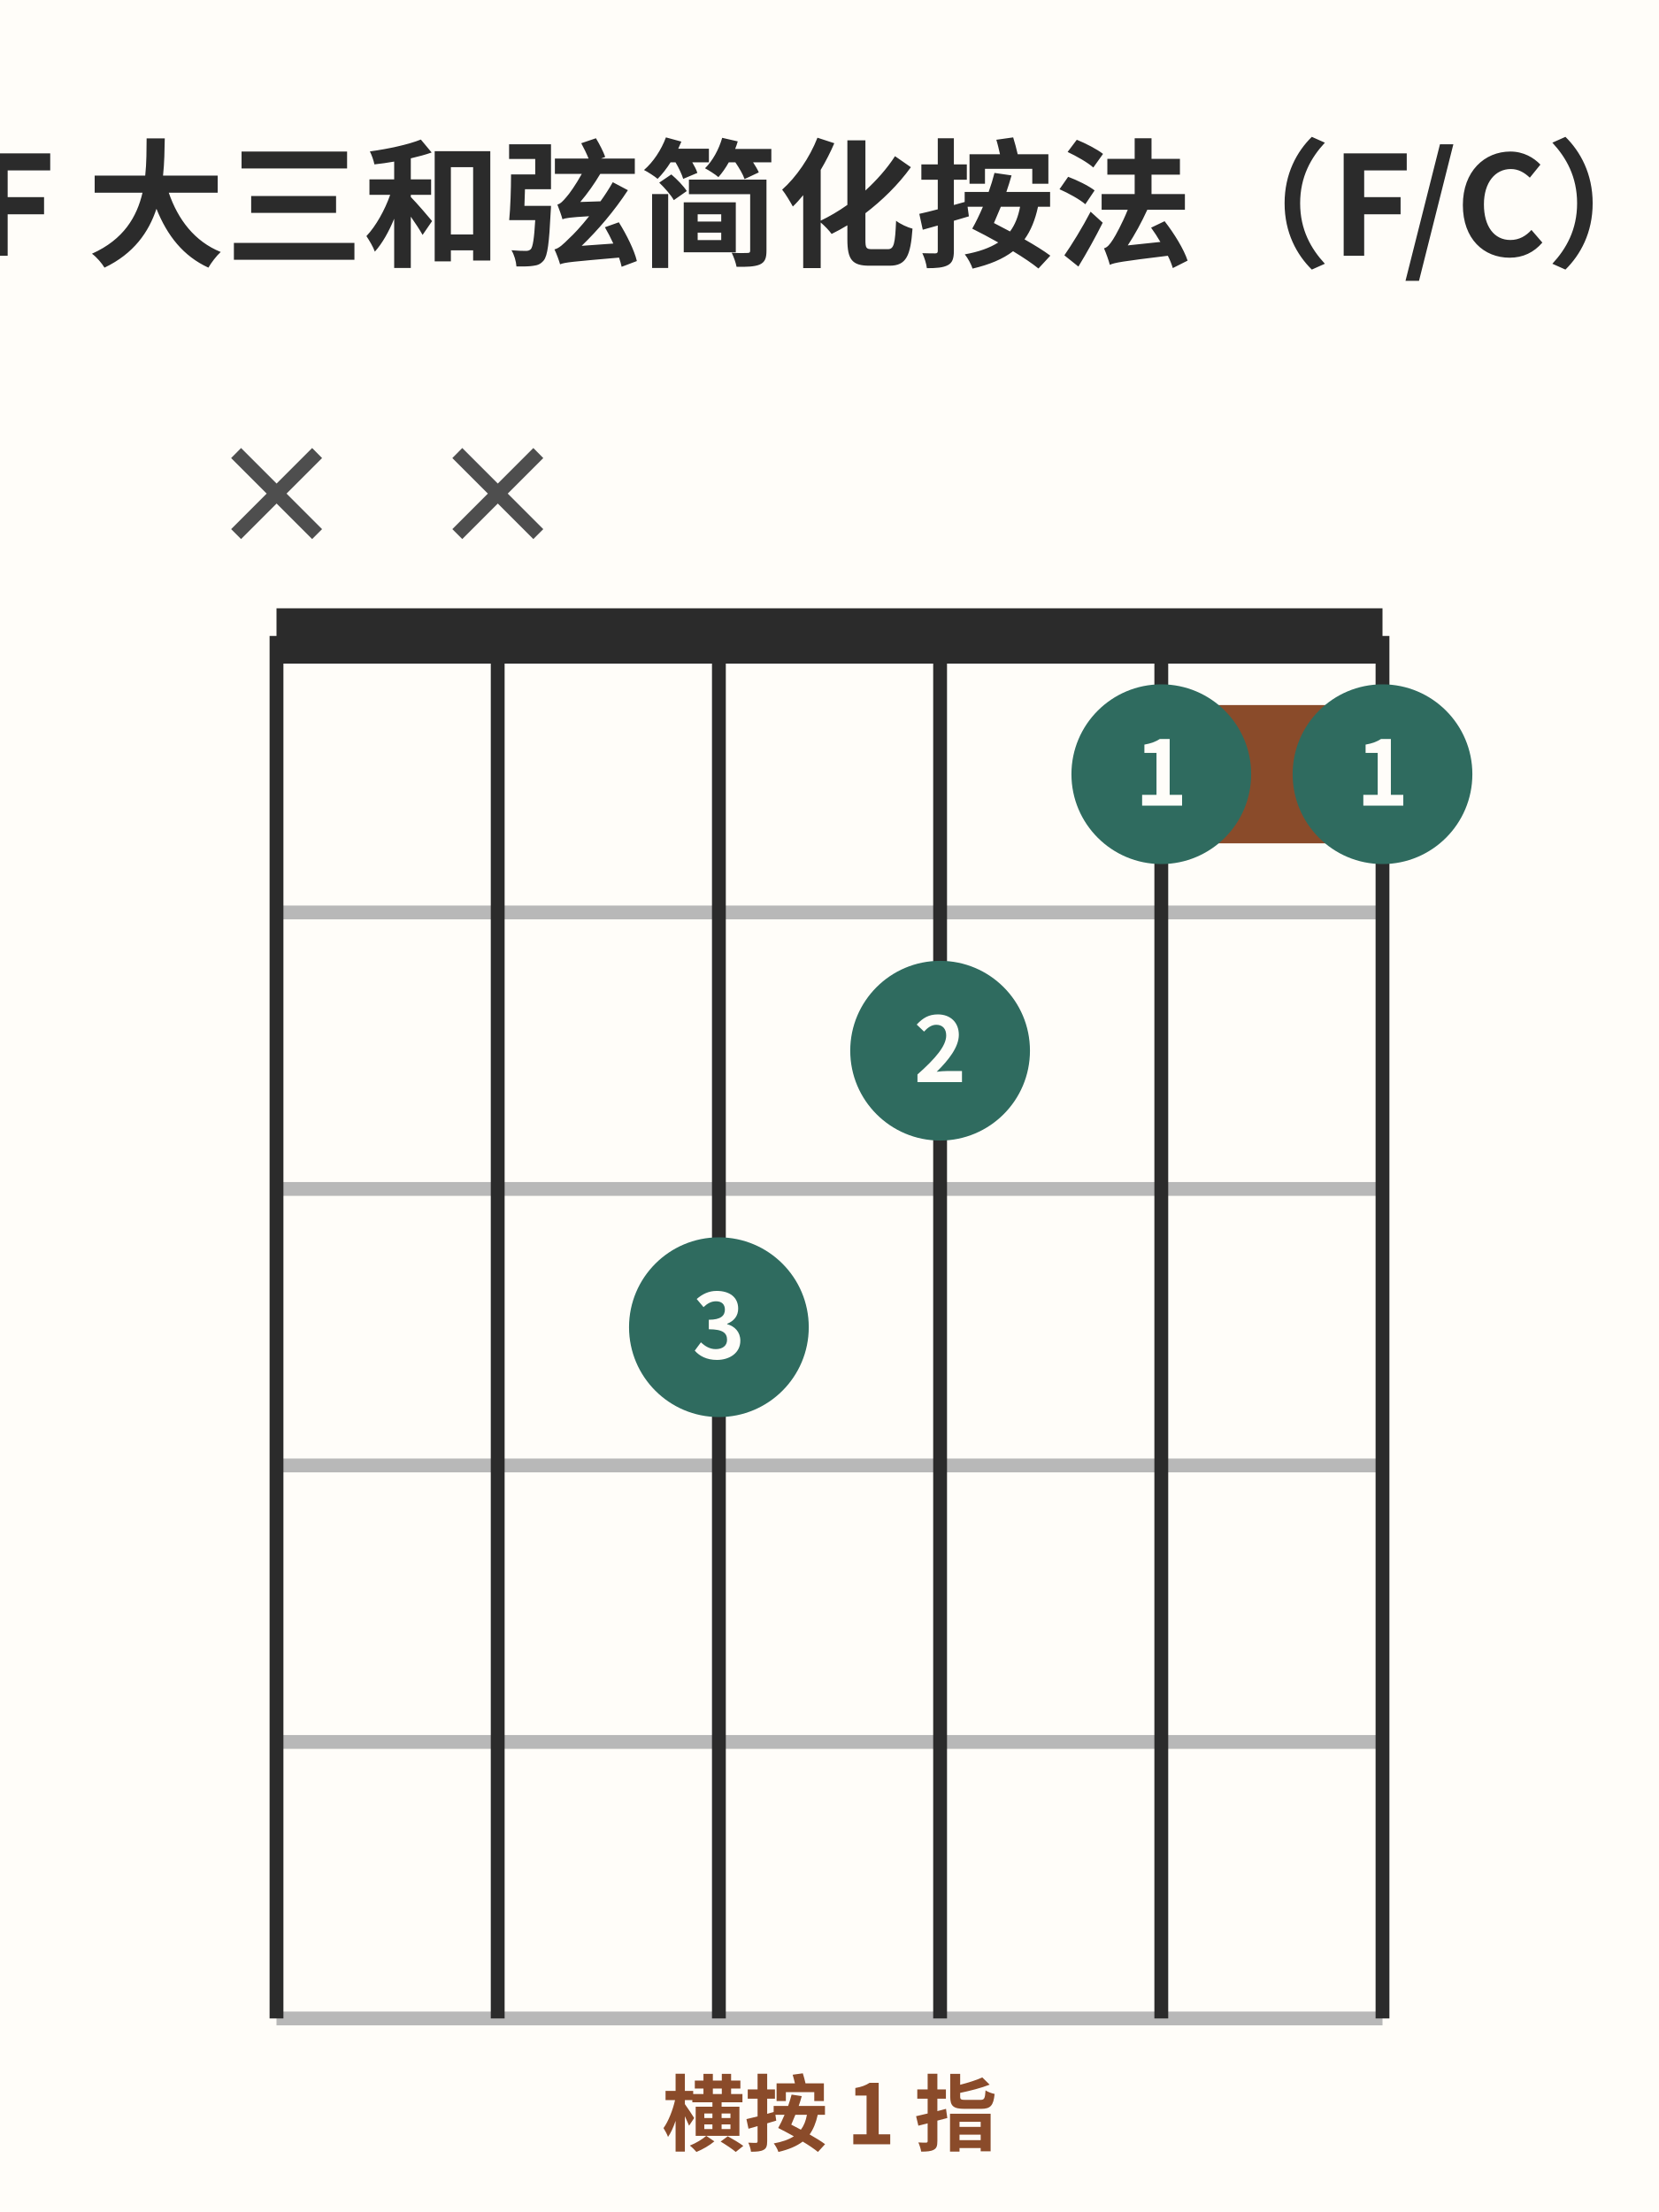
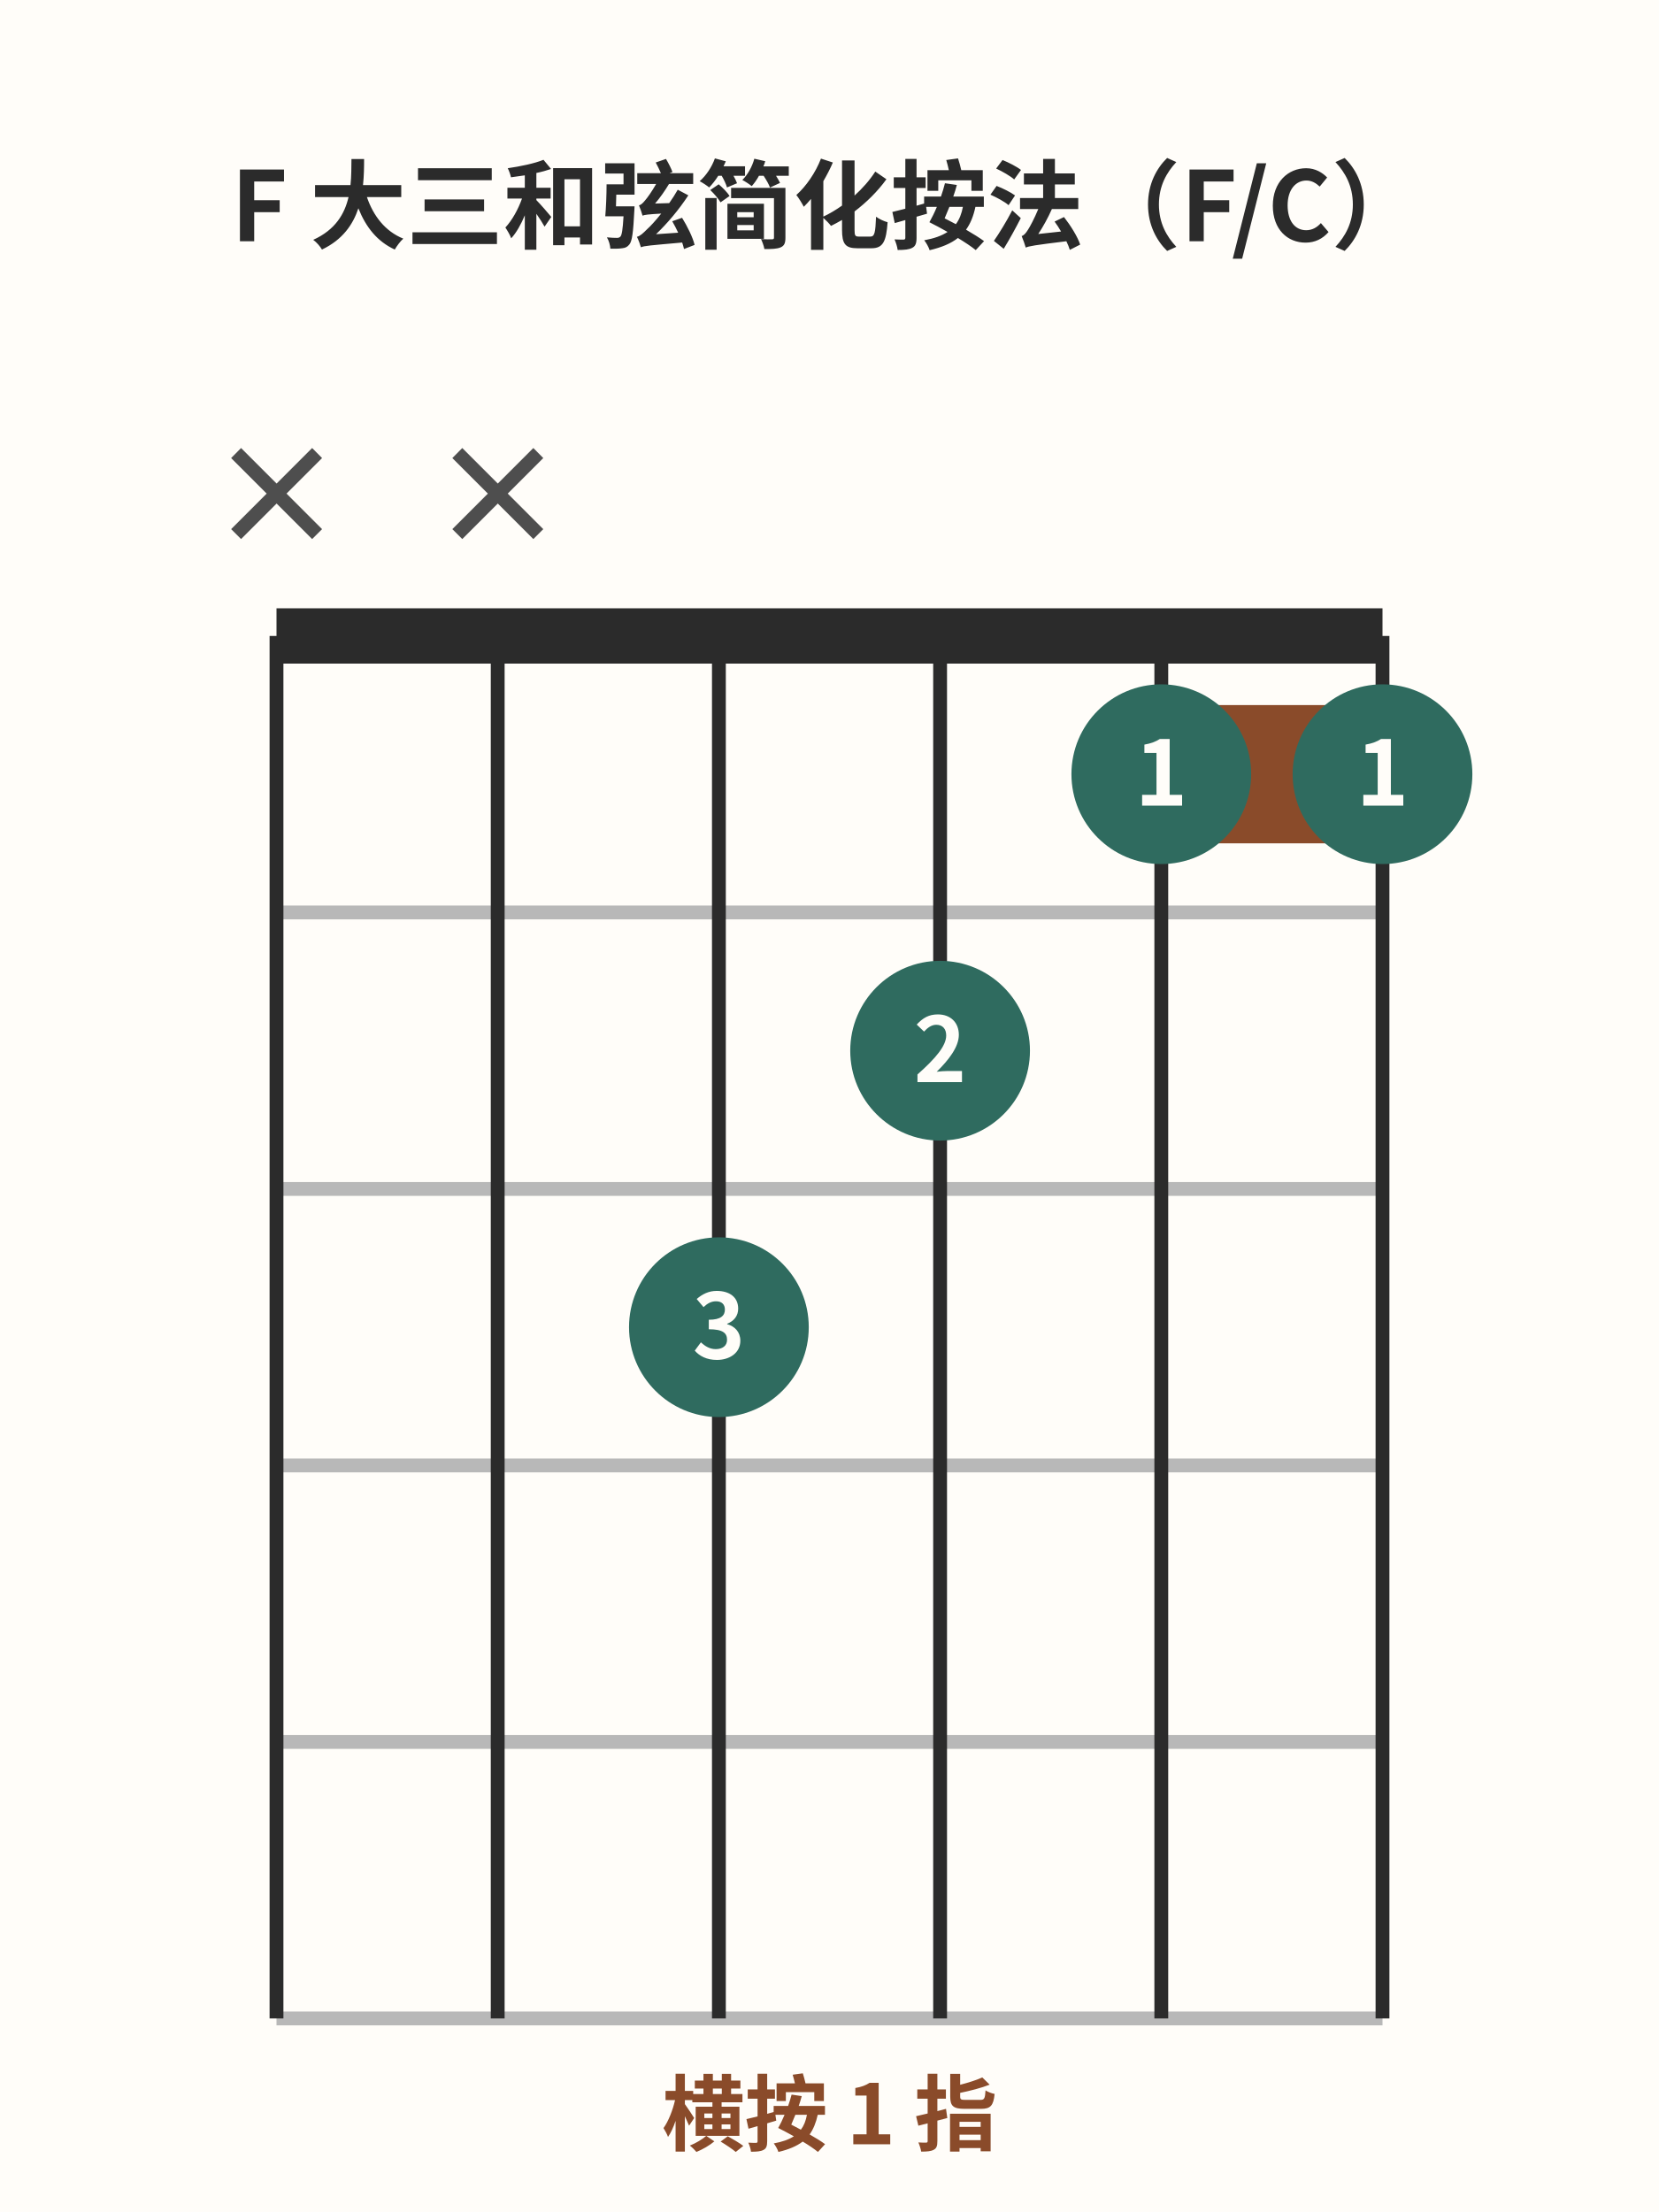
<svg xmlns="http://www.w3.org/2000/svg" role="img" aria-labelledby="chord-f-major-simplified-title chord-f-major-simplified-desc" width="240" height="320" viewBox="0 0 240 320" data-diagram-id="f-major-simplified" data-diagram-kind="chord">
  <rect x="0" y="0" width="240" height="320" fill="#fffdf9" />
-   <text x="120" y="30" font-family="Noto Sans CJK SC, PingFang SC, Microsoft YaHei, sans-serif" font-size="20" font-weight="700" text-anchor="middle" dominant-baseline="middle" fill="#2b2b2b">F 大三和弦简化按法（F/C）</text>
+   <text x="120" y="30" font-family="Noto Sans CJK SC, PingFang SC, Microsoft YaHei, sans-serif" font-size="14" font-weight="700" text-anchor="middle" dominant-baseline="middle" fill="#2b2b2b" textLength="200" lengthAdjust="spacingAndGlyphs">F 大三和弦简化按法（F/C）</text>
  <line x1="40" y1="92" x2="200" y2="92" stroke="#2b2b2b" stroke-width="8" />
  <line x1="40" y1="132" x2="200" y2="132" stroke="#b8b8b8" stroke-width="2" />
  <line x1="40" y1="172" x2="200" y2="172" stroke="#b8b8b8" stroke-width="2" />
  <line x1="40" y1="212" x2="200" y2="212" stroke="#b8b8b8" stroke-width="2" />
  <line x1="40" y1="252" x2="200" y2="252" stroke="#b8b8b8" stroke-width="2" />
  <line x1="40" y1="292" x2="200" y2="292" stroke="#b8b8b8" stroke-width="2" />
  <line data-role="barre" data-fret="1" data-from-string="1" data-to-string="2" data-finger="1" x1="168" y1="112" x2="200" y2="112" stroke="#8A4B2A" stroke-width="20" stroke-linecap="round" />
  <text x="120" y="306" font-family="Noto Sans CJK SC, PingFang SC, Microsoft YaHei, sans-serif" font-size="12" font-weight="700" text-anchor="middle" dominant-baseline="middle" fill="#8A4B2A">横按 1 指</text>
  <g data-string="6" data-state="muted">
    <line x1="40" y1="92" x2="40" y2="292" stroke="#2b2b2b" stroke-width="2" />
    <text x="40" y="72" font-family="Noto Sans CJK SC, PingFang SC, Microsoft YaHei, sans-serif" font-size="20" font-weight="700" text-anchor="middle" dominant-baseline="middle" fill="#4e4e4e">×</text>
  </g>
  <g data-string="5" data-state="muted">
    <line x1="72" y1="92" x2="72" y2="292" stroke="#2b2b2b" stroke-width="2" />
    <text x="72" y="72" font-family="Noto Sans CJK SC, PingFang SC, Microsoft YaHei, sans-serif" font-size="20" font-weight="700" text-anchor="middle" dominant-baseline="middle" fill="#4e4e4e">×</text>
  </g>
  <g data-string="4" data-state="fretted">
    <line x1="104" y1="92" x2="104" y2="292" stroke="#2b2b2b" stroke-width="2" />
    <circle cx="104" cy="192" r="13" fill="#2F6B5F" data-fret="3" data-finger="3" />
    <text x="104" y="192" font-family="Noto Sans CJK SC, PingFang SC, Microsoft YaHei, sans-serif" font-size="13" font-weight="700" text-anchor="middle" dominant-baseline="middle" fill="#fffdf9">3</text>
  </g>
  <g data-string="3" data-state="fretted">
    <line x1="136" y1="92" x2="136" y2="292" stroke="#2b2b2b" stroke-width="2" />
    <circle cx="136" cy="152" r="13" fill="#2F6B5F" data-fret="2" data-finger="2" />
    <text x="136" y="152" font-family="Noto Sans CJK SC, PingFang SC, Microsoft YaHei, sans-serif" font-size="13" font-weight="700" text-anchor="middle" dominant-baseline="middle" fill="#fffdf9">2</text>
  </g>
  <g data-string="2" data-state="fretted">
    <line x1="168" y1="92" x2="168" y2="292" stroke="#2b2b2b" stroke-width="2" />
    <circle cx="168" cy="112" r="13" fill="#2F6B5F" data-fret="1" data-finger="1" />
    <text x="168" y="112" font-family="Noto Sans CJK SC, PingFang SC, Microsoft YaHei, sans-serif" font-size="13" font-weight="700" text-anchor="middle" dominant-baseline="middle" fill="#fffdf9">1</text>
  </g>
  <g data-string="1" data-state="fretted">
    <line x1="200" y1="92" x2="200" y2="292" stroke="#2b2b2b" stroke-width="2" />
    <circle cx="200" cy="112" r="13" fill="#2F6B5F" data-fret="1" data-finger="1" />
    <text x="200" y="112" font-family="Noto Sans CJK SC, PingFang SC, Microsoft YaHei, sans-serif" font-size="13" font-weight="700" text-anchor="middle" dominant-baseline="middle" fill="#fffdf9">1</text>
  </g>
</svg>
